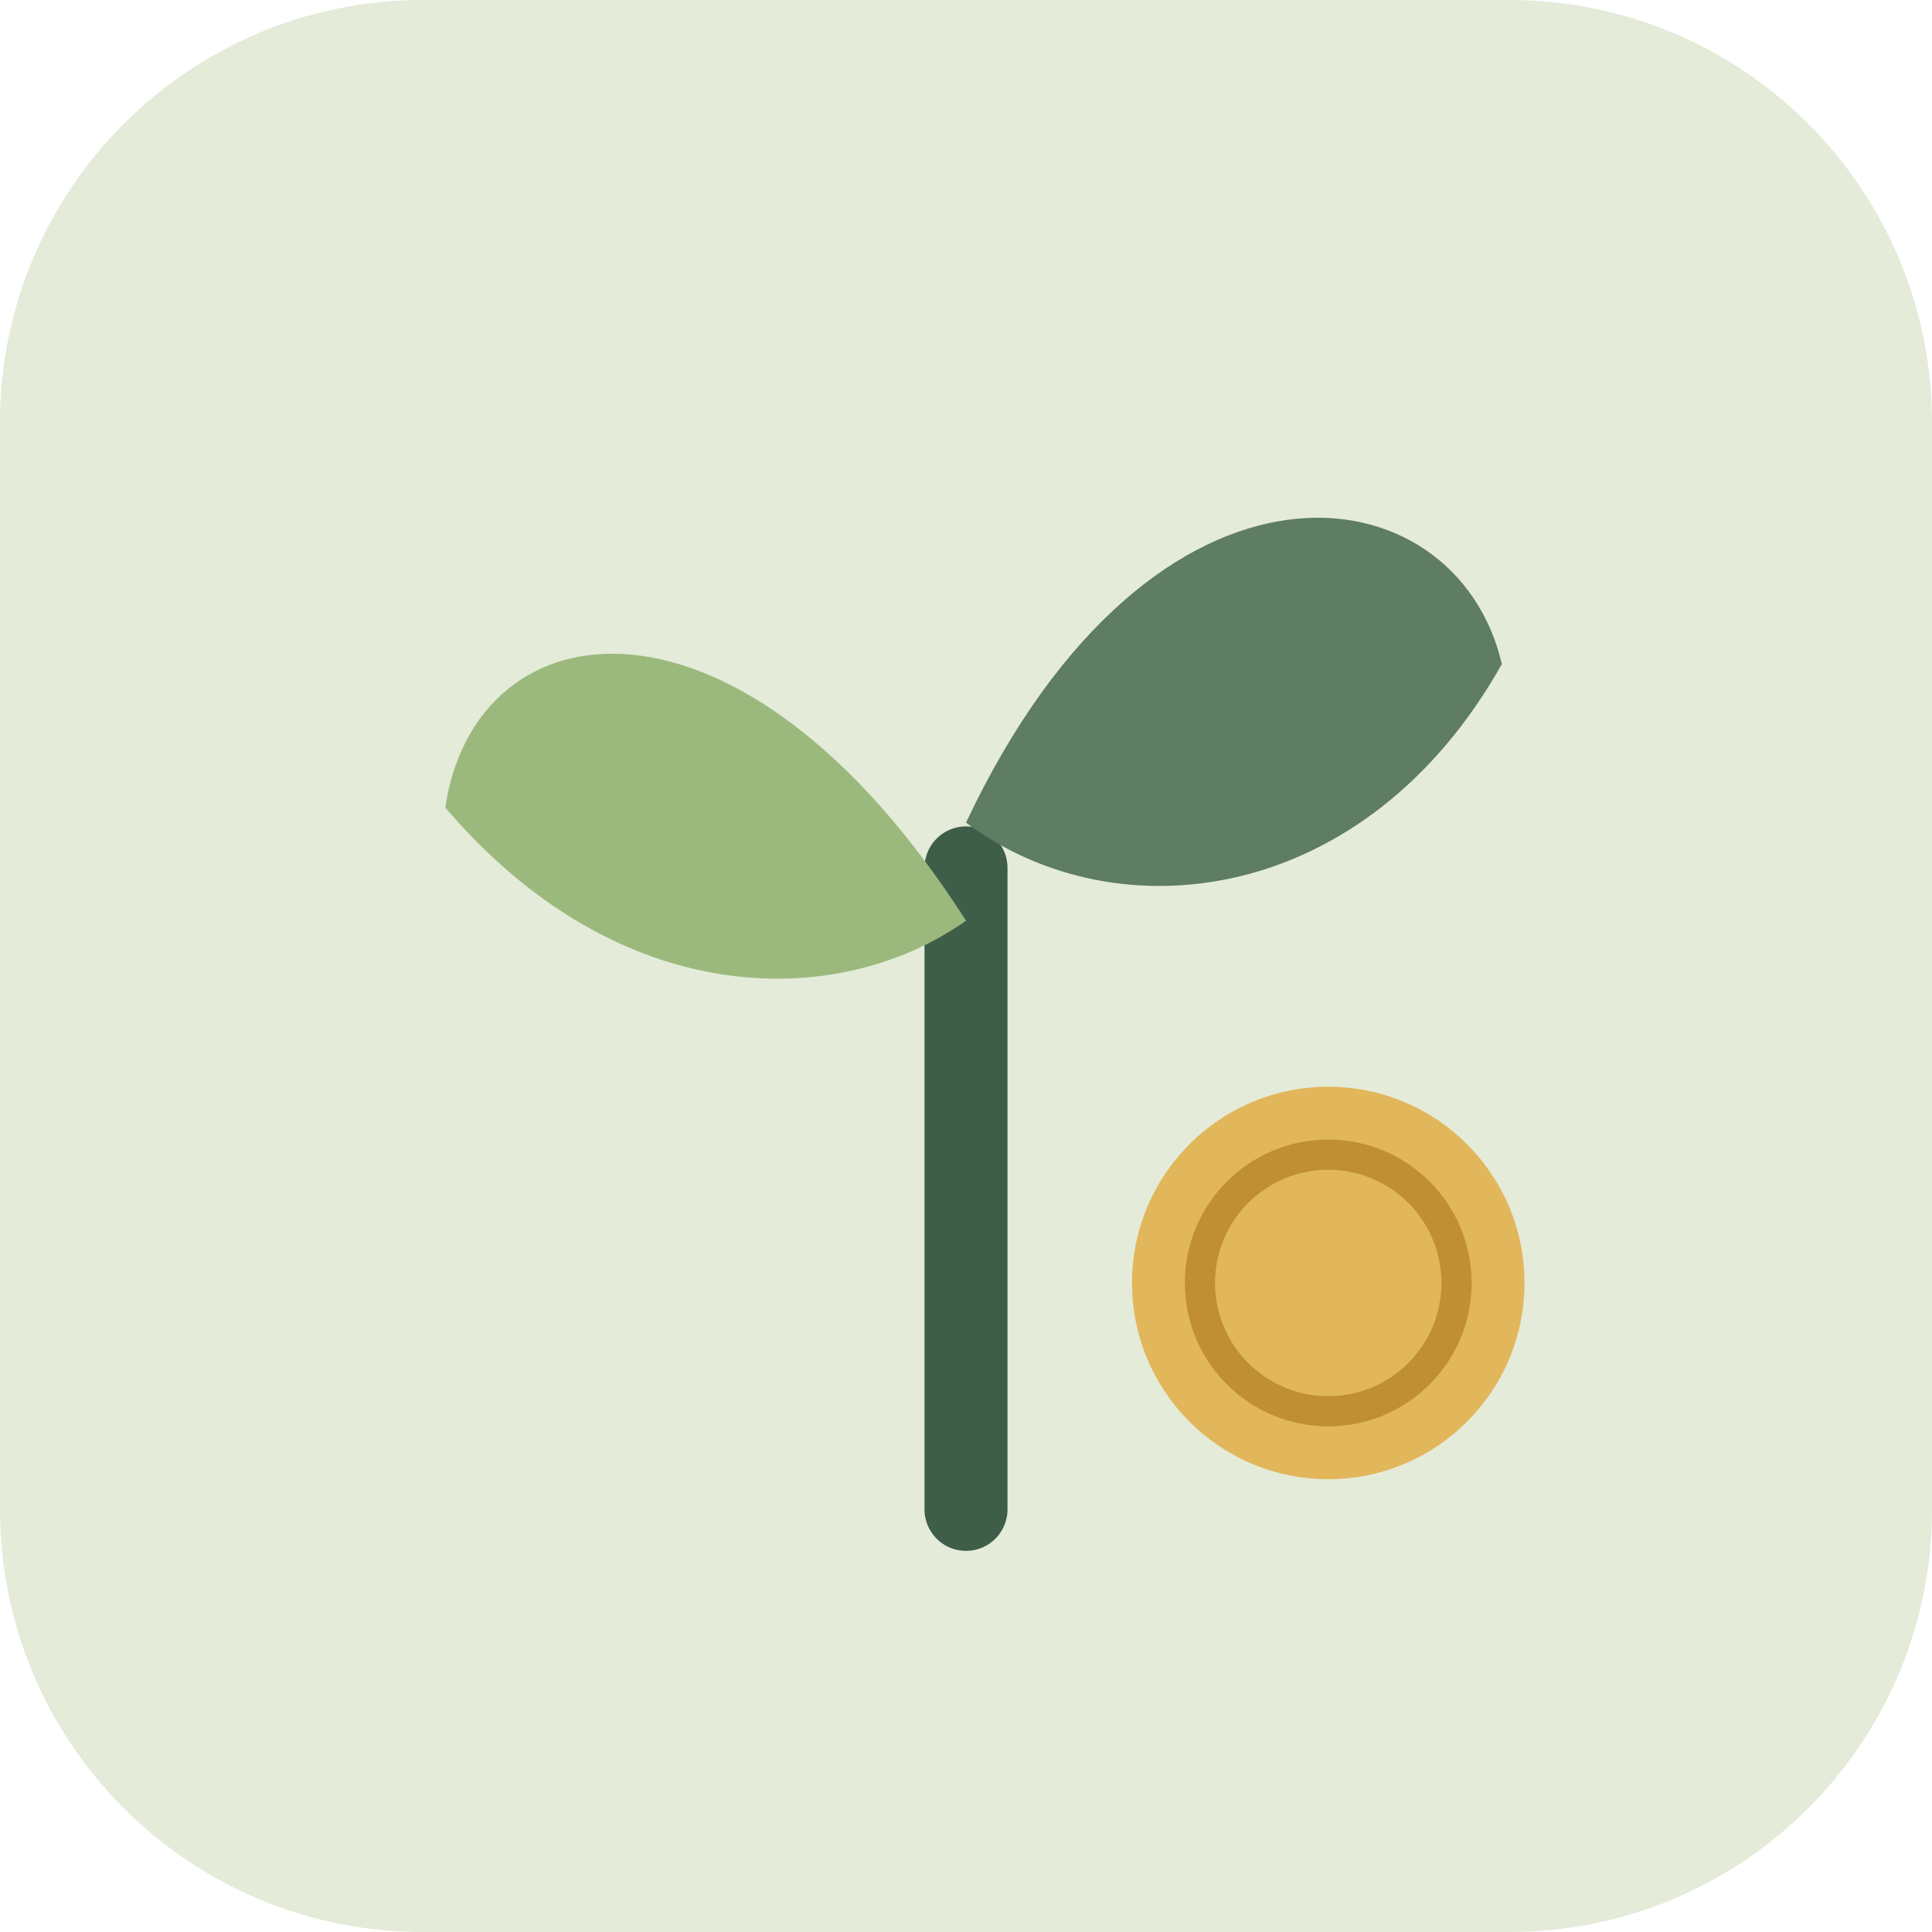
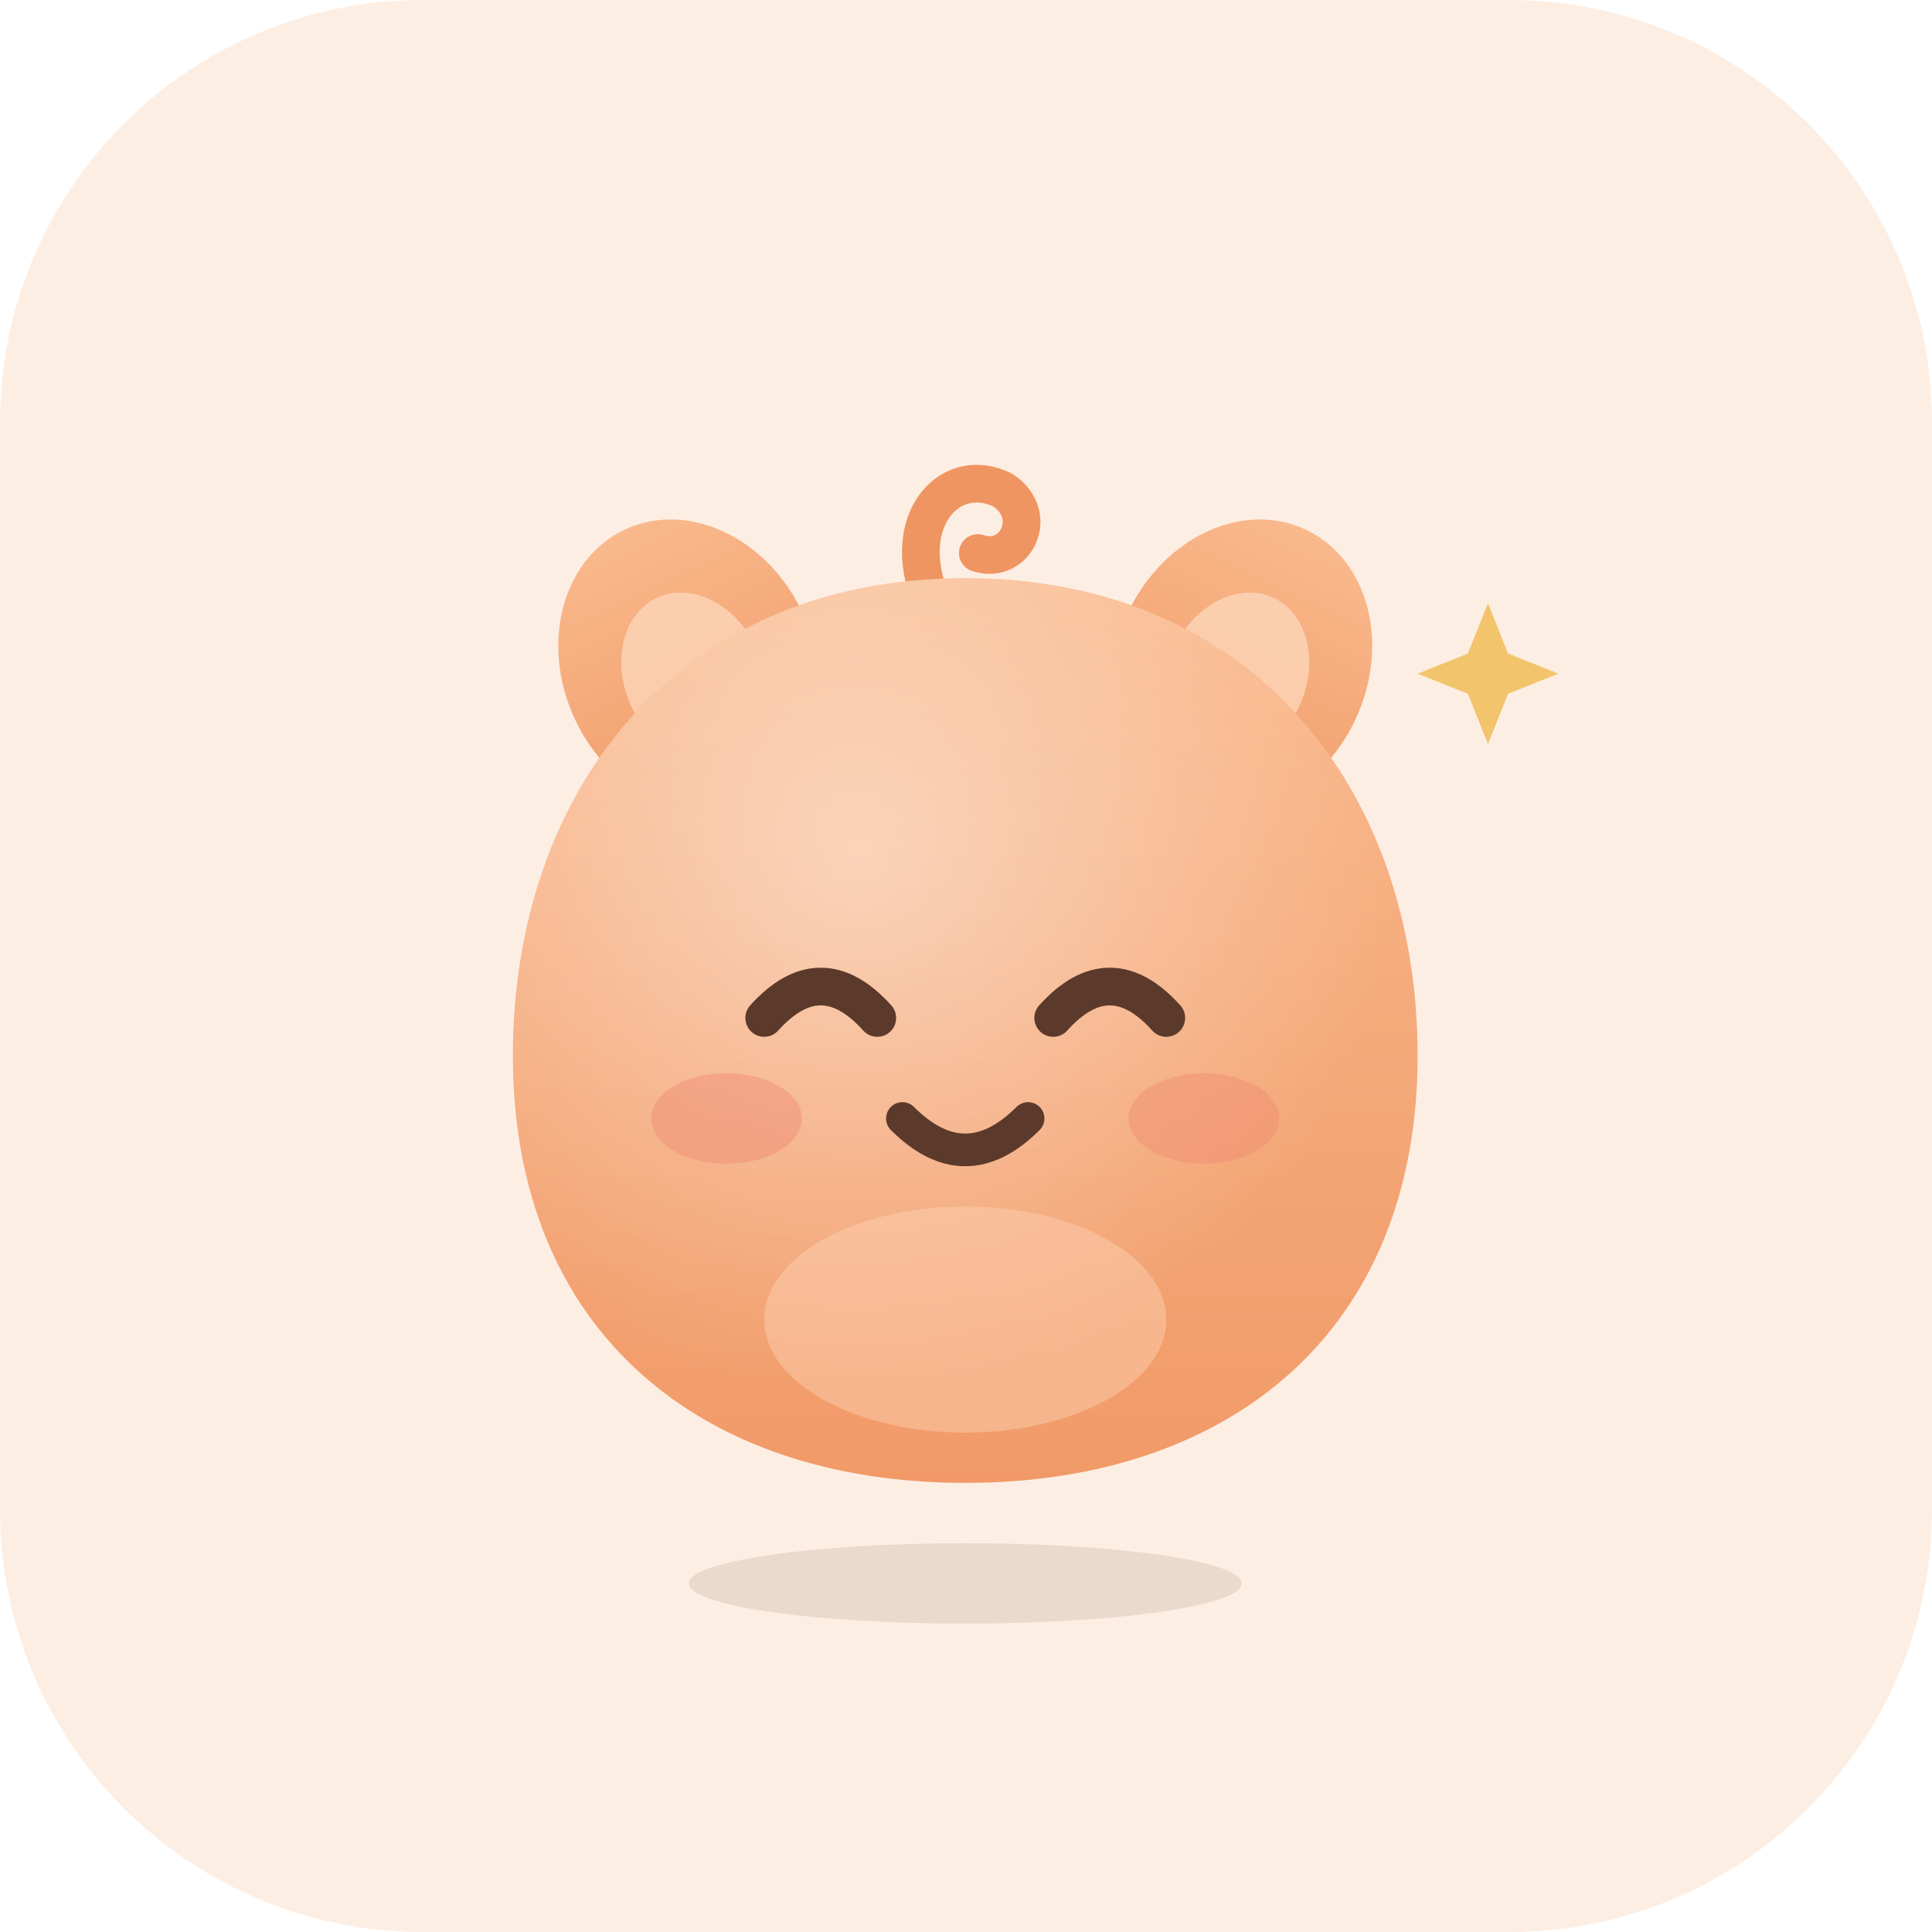
<svg xmlns="http://www.w3.org/2000/svg" viewBox="0 0 512 512">
-   <rect width="512" height="512" rx="112" fill="#e4ebd9" />
-   <path d="M256 400 V230" stroke="#3f5e4a" stroke-width="22" stroke-linecap="round" />
-   <path d="M256 244 C196 150 126 160 118 214 C164 268 222 268 256 244Z" fill="#9bb97c" />
-   <path d="M256 218 C306 112 386 124 398 176 C362 240 296 248 256 218Z" fill="#5e7d63" />
-   <circle cx="352" cy="340" r="52" fill="#e2b65a" />
-   <circle cx="352" cy="340" r="34" fill="none" stroke="#c08f35" stroke-width="8" />
+   <rect width="512" height="512" rx="112" fill="#fdeee3" />
+   <g transform="translate(56 40) scale(3.33)">
+     <defs>
+       <linearGradient id="mg4" x1="0" y1="0" x2="0" y2="1">
+         <stop offset="0" stop-color="#f9b98c" />
+         <stop offset="1" stop-color="#f19a68" />
+       </linearGradient>
+       <radialGradient id="mg4h" cx=".38" cy=".3" r=".6">
+         <stop offset="0" stop-color="#fff" stop-opacity=".45" />
+         <stop offset="1" stop-color="#fff" stop-opacity="0" />
+       </radialGradient>
+     </defs>
+     <ellipse cx="60" cy="114" rx="22" ry="3.2" fill="rgba(120,80,50,.13)" />
+     <g transform="translate(0 0)">
+       <g transform="rotate(-25 38 41)">
+         <ellipse cx="38" cy="41" rx="10" ry="12" fill="url(#mg4)" />
+         <ellipse cx="38" cy="42" rx="5.5" ry="7" fill="#fcd3b6" opacity=".85" />
+       </g>
+       <g transform="rotate(25 82 41)">
+         <ellipse cx="82" cy="41" rx="10" ry="12" fill="url(#mg4)" />
+         <ellipse cx="82" cy="42" rx="5.5" ry="7" fill="#fcd3b6" opacity=".85" />
+       </g>
+       <path d="M57 35 C55 29 59 25 63 27 C66 29 64 33 61 32" fill="none" stroke="#ef9561" stroke-width="3" stroke-linecap="round" />
+       <path d="M60 34 C83 34 96 51 96 72 C96 94 81 106 60 106 C39 106 24 94 24 72 C24 51 37 34 60 34Z" fill="url(#mg4)" />
+       <path d="M60 34 C83 34 96 51 96 72 C96 94 81 106 60 106 C39 106 24 94 24 72 C24 51 37 34 60 34Z" fill="url(#mg4h)" />
+       <ellipse cx="60" cy="93" rx="16" ry="9" fill="#fcd3b6" opacity=".45" />
+       <ellipse cx="41" cy="77" rx="6" ry="3.6" fill="#f08a72" opacity=".45" />
+       <ellipse cx="79" cy="77" rx="6" ry="3.6" fill="#f08a72" opacity=".45" />
+       <path d="M44 69 Q48.5 64 53 69" fill="none" stroke="#5b3a2b" stroke-width="3" stroke-linecap="round" />
+       <path d="M67 69 Q71.5 64 76 69" fill="none" stroke="#5b3a2b" stroke-width="3" stroke-linecap="round" />
+       <path d="M55 77 Q60 82 65 77" fill="none" stroke="#5b3a2b" stroke-width="2.6" stroke-linecap="round" />
+     </g>
+     <path d="M100 40 l1.6 -4 l1.6 4 l4 1.6 l-4 1.6 l-1.6 4 l-1.6 -4 l-4 -1.6z" fill="#f2c46b" />
+   </g>
</svg>
